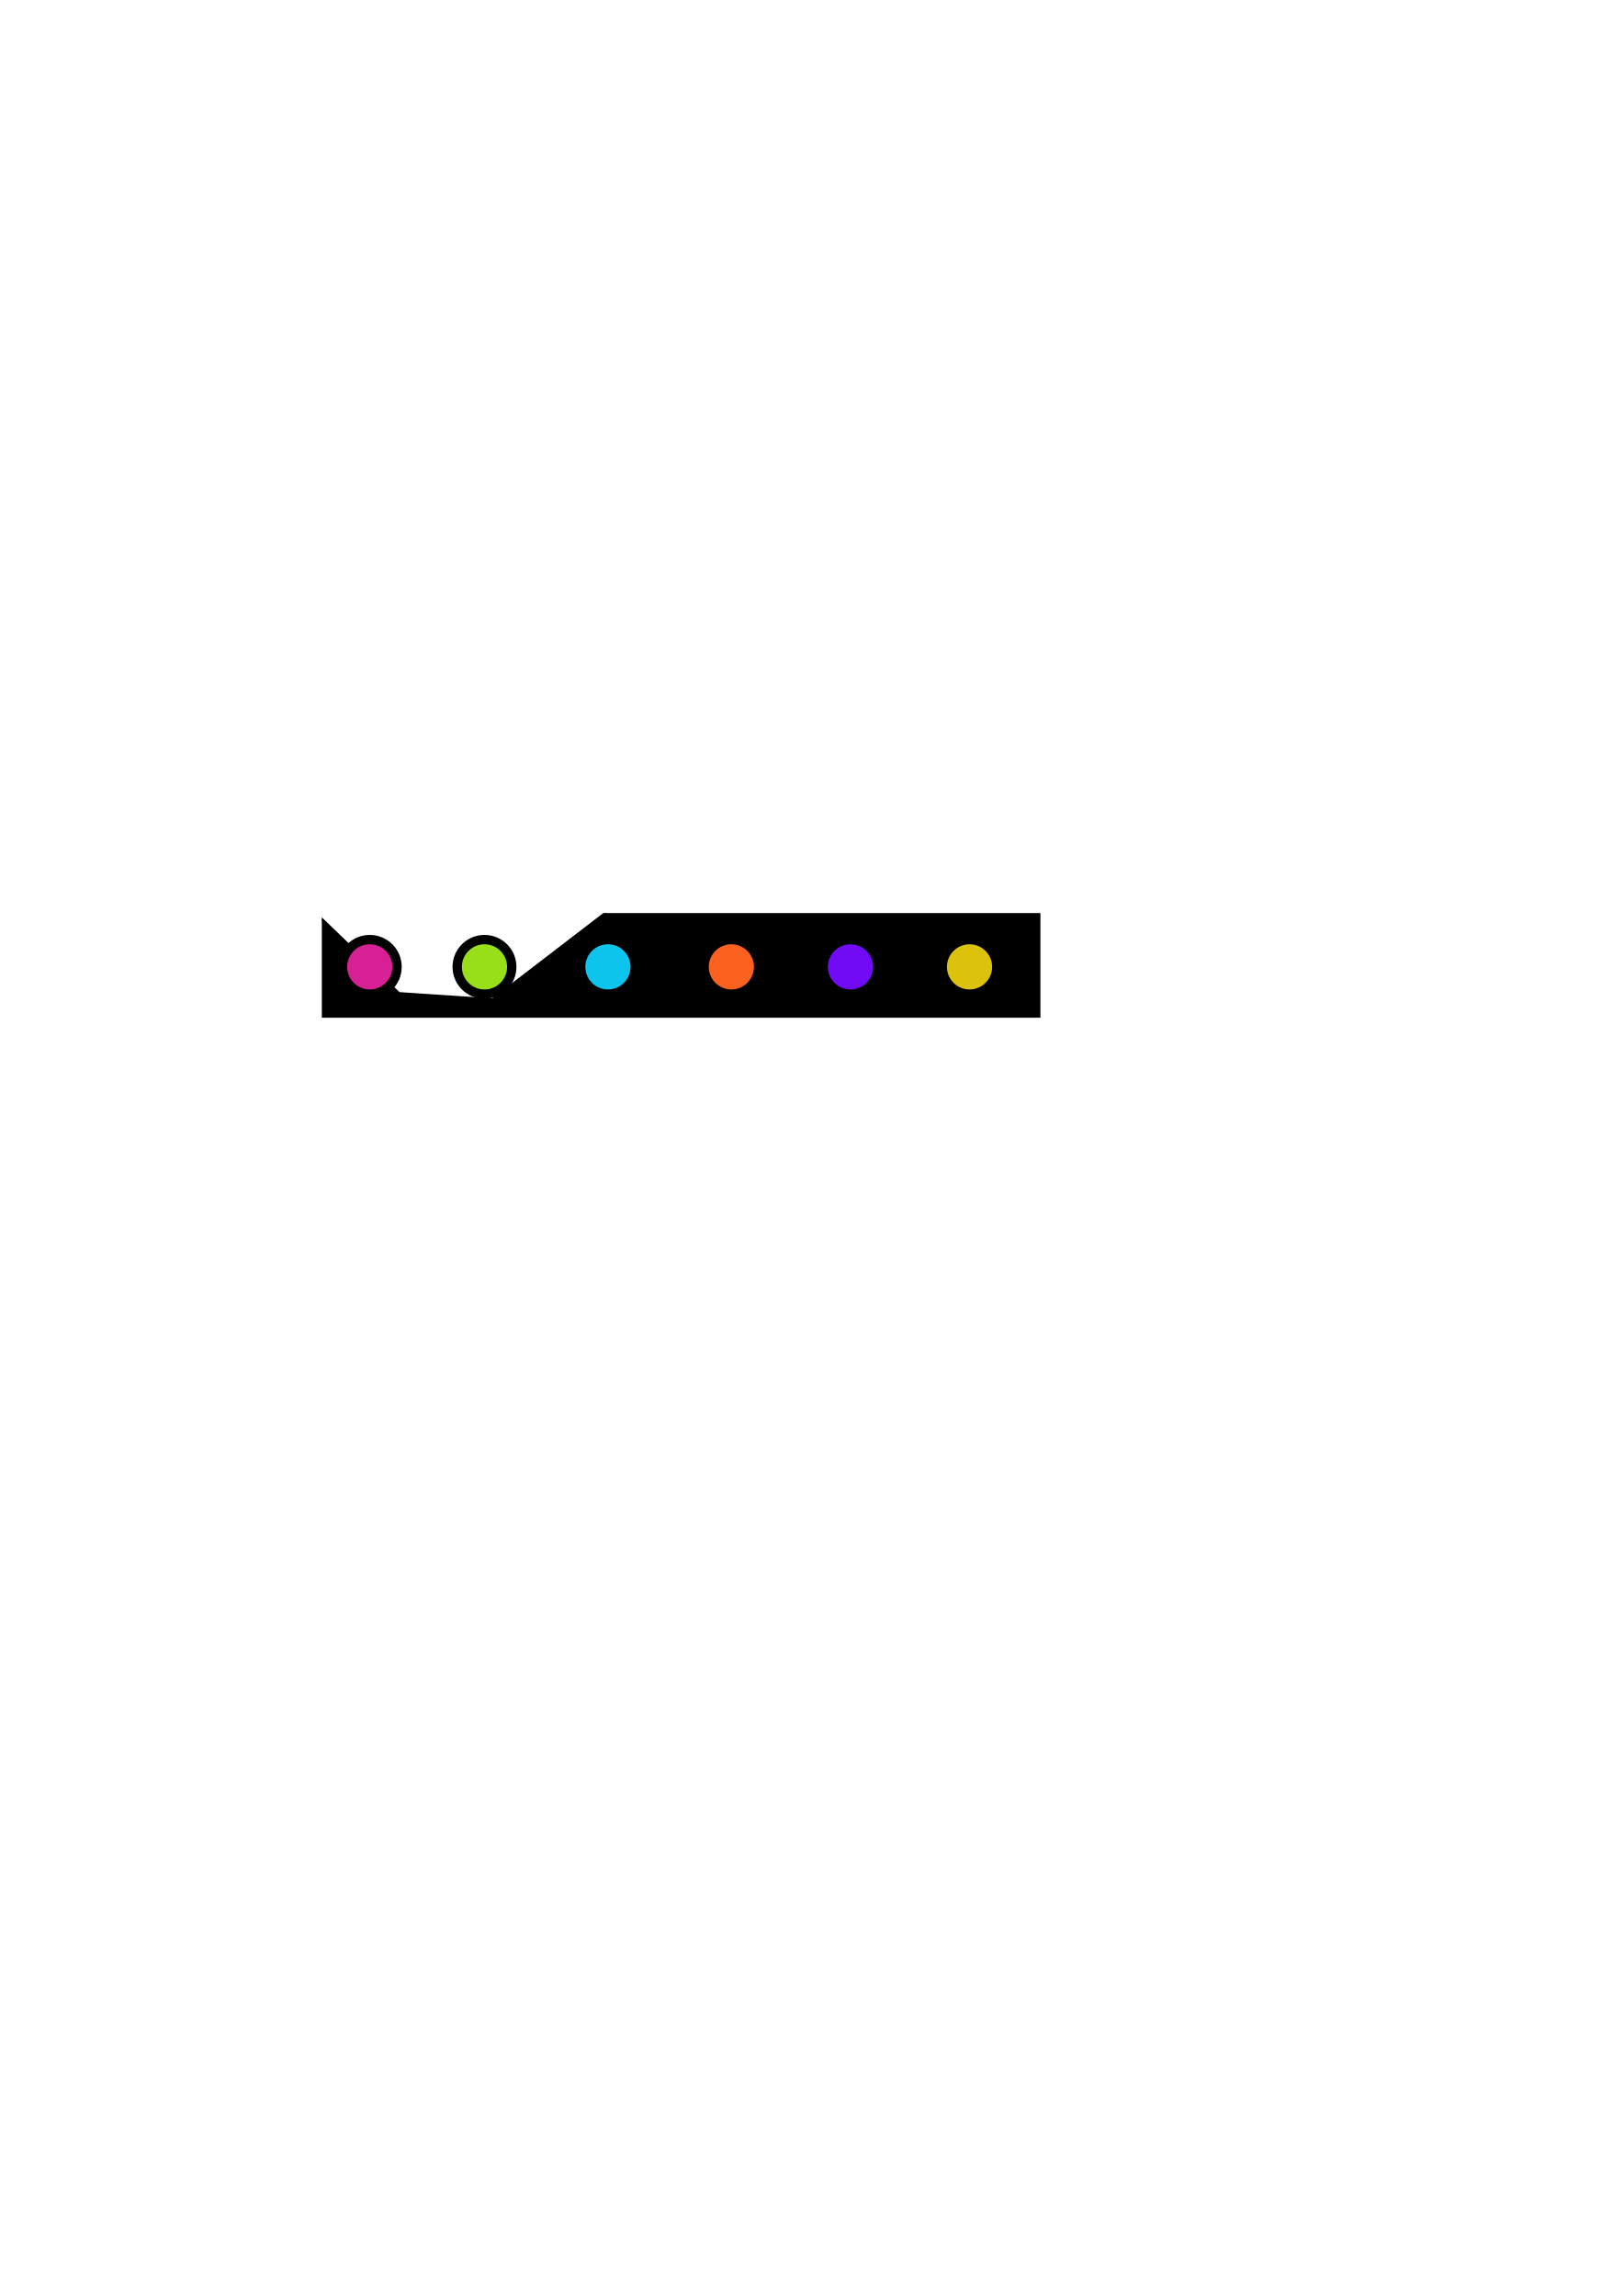
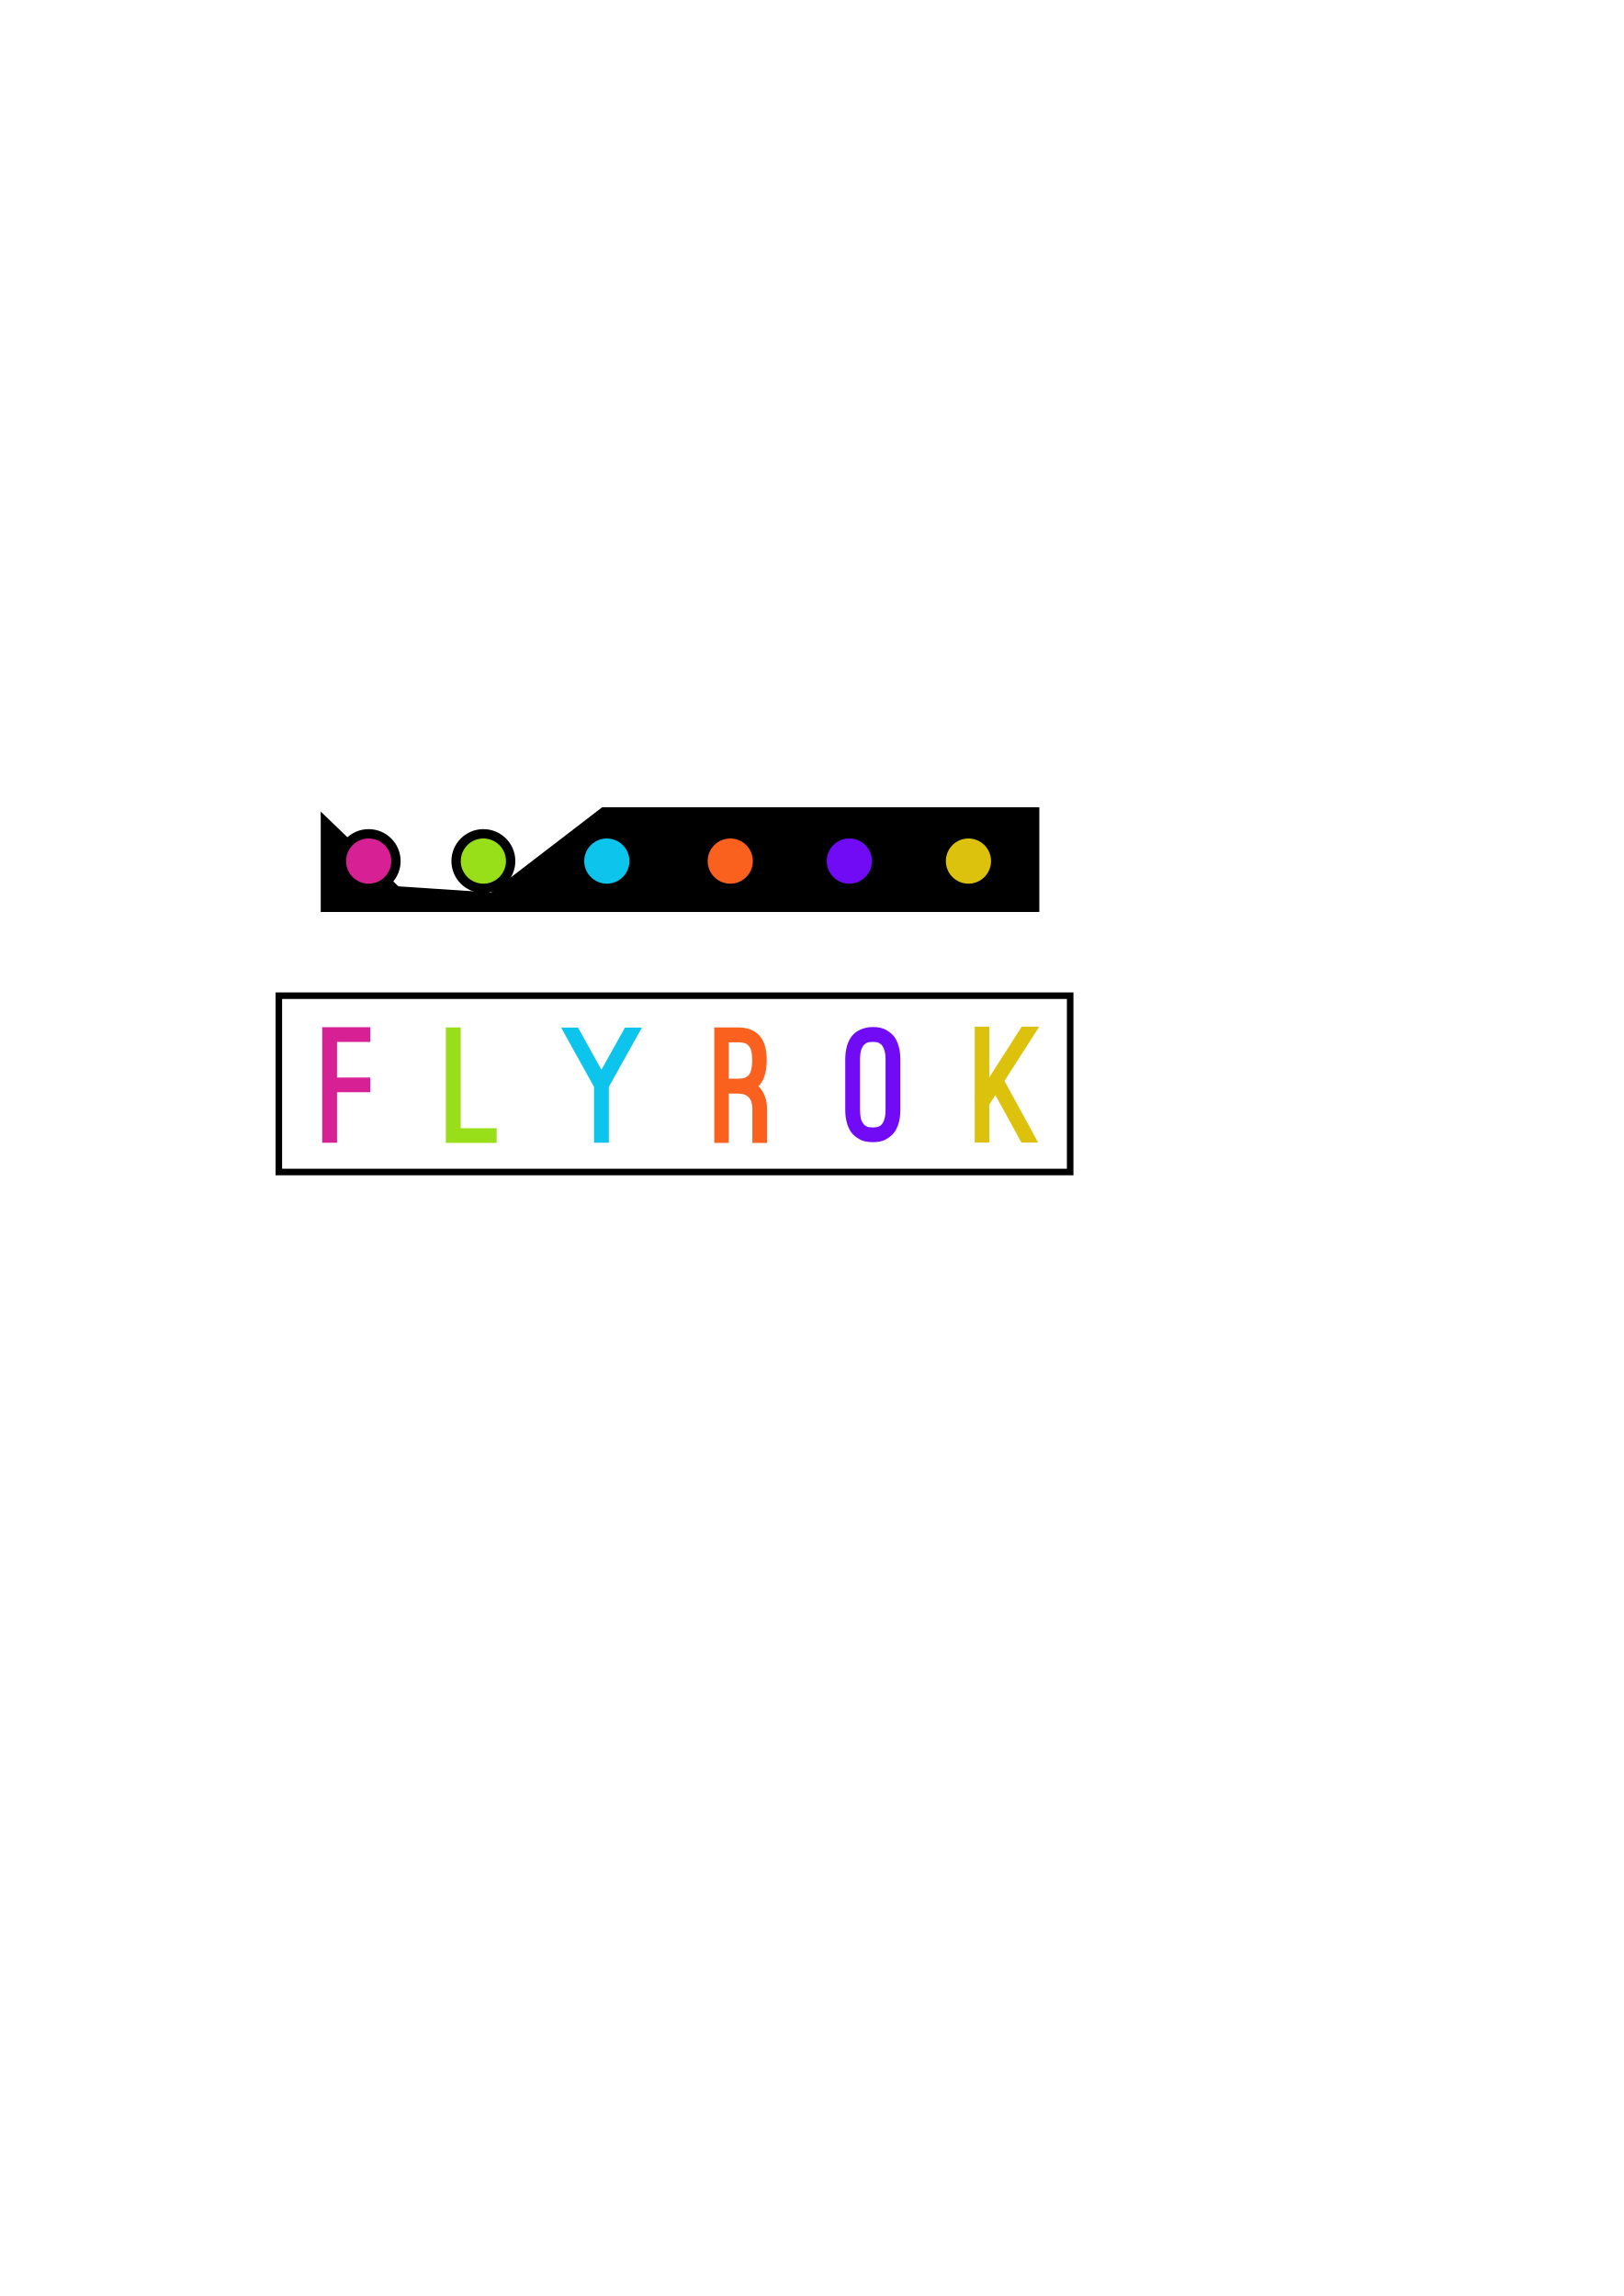
<svg xmlns="http://www.w3.org/2000/svg" width="744.094" height="1052.362" id="svg2" version="1.1">
  <defs id="defs4">
    <clipPath clipPathUnits="userSpaceOnUse" id="clipPath4080">
      <rect style="fill:#4e0bf6;fill-opacity:1;stroke:none" id="rect4082" width="329.31" height="47.982" x="147.482" y="418.491" />
    </clipPath>
+     <clipPath clipPathUnits="userSpaceOnUse" id="clipPath4749">
+       <path d="m 169.676,477.563 -15.232,0 0,16.308 15.232,0 0,6.753 -15.232,0 0,23.133 -6.786,0 0,-52.948 22.018,0 0,6.753 0,0" style="font-size:64px;font-style:normal;font-variant:normal;font-weight:900;font-stretch:normal;text-align:start;line-height:125%;letter-spacing:30px;word-spacing:0px;writing-mode:lr-tb;text-anchor:start;fill:#000000;fill-opacity:1;stroke:none;font-family:Ostrich Sans;-inkscape-font-specification:Ostrich Sans Heavy" id="path4751" />
+     </clipPath>
+     <clipPath clipPathUnits="userSpaceOnUse" id="clipPath4766">
+       <path d="m 227.594,523.862 -23.286,0 0,-52.948 6.819,0 0,46.195 16.467,0 0,6.753 0,0 0,0" style="font-size:64px;font-style:normal;font-variant:normal;font-weight:900;font-stretch:normal;text-align:start;line-height:125%;letter-spacing:30px;word-spacing:0px;writing-mode:lr-tb;text-anchor:start;fill:#000000;fill-opacity:1;stroke:none;font-family:Ostrich Sans;-inkscape-font-specification:Ostrich Sans Heavy" id="path4768" />
+     </clipPath>
+     <clipPath clipPathUnits="userSpaceOnUse" id="clipPath4783">
+       <path d="m 286.581,470.988 7.766,0 -15.172,27.208 0,25.561 -6.759,0 0,-25.561 -15.1,-27.208 7.766,0 10.714,19.332 10.786,-19.332 0,0" style="font-size:64px;font-style:normal;font-variant:normal;font-weight:900;font-stretch:normal;text-align:start;line-height:125%;letter-spacing:30px;word-spacing:0px;writing-mode:lr-tb;text-anchor:start;fill:#000000;fill-opacity:1;stroke:none;font-family:Ostrich Sans;-inkscape-font-specification:Ostrich Sans Heavy" id="path4785" />
+     </clipPath>
+     <clipPath clipPathUnits="userSpaceOnUse" id="clipPath4800">
+       <path d="m 347.548,497.676 c 1.273,1.245 2.239,2.73 2.899,4.454 0.707,1.724 1.06,3.688 1.061,5.891 l 0,15.662 -6.717,0 0,-15.662 c -2e-5,-4.646 -2.215,-6.969 -6.646,-6.969 l -3.323,0 -0.848,0 0,22.63 -6.646,0 0,-52.948 10.817,0 c 4.478,6e-5 7.848,1.341 10.11,4.023 2.074,2.443 3.111,6.131 3.111,11.064 -2e-5,4.885 -1.037,8.597 -3.111,11.136 -0.094,0.096 -0.212,0.216 -0.354,0.359 -0.094,0.144 -0.212,0.263 -0.353,0.359 m -9.403,-3.448 c 1.791,4e-5 3.017,-0.215 3.676,-0.647 0.707,-0.431 1.155,-0.766 1.343,-1.006 1.037,-1.341 1.555,-3.592 1.555,-6.753 -2e-5,-1.772 -0.141,-3.185 -0.424,-4.239 -0.283,-1.102 -0.707,-1.94 -1.273,-2.514 -0.518,-0.623 -1.202,-1.03 -2.05,-1.221 -0.801,-0.192 -1.744,-0.287 -2.828,-0.287 l -4.171,0 0,16.668 0.848,0 3.323,0" style="font-size:64px;font-style:normal;font-variant:normal;font-weight:900;font-stretch:normal;text-align:start;line-height:125%;letter-spacing:30px;word-spacing:0px;writing-mode:lr-tb;text-anchor:start;fill:#000000;fill-opacity:1;stroke:none;font-family:Ostrich Sans;-inkscape-font-specification:Ostrich Sans Heavy" id="path4802" />
+     </clipPath>
+     <clipPath clipPathUnits="userSpaceOnUse" id="clipPath4847">
+       <path d="m 475.761,523.862 -7.678,0 -11.943,-21.77 -2.772,4.397 0,17.373 -6.682,0 0,-19.247 -0.071,0 0.071,-0.144 0,-33.736 6.682,0 0,23.211 14.857,-23.211 8.033,0 -15.924,24.869 15.426,28.257 0,0" style="font-size:64px;font-style:normal;font-variant:normal;font-weight:900;font-stretch:normal;text-align:start;line-height:125%;letter-spacing:30px;word-spacing:0px;writing-mode:lr-tb;text-anchor:start;fill:#000000;fill-opacity:1;stroke:none;font-family:Ostrich Sans;-inkscape-font-specification:Ostrich Sans Heavy" id="path4849" />
+     </clipPath>
+     <clipPath clipPathUnits="userSpaceOnUse" id="clipPath4852">
+       <path id="path4854" style="font-size:64px;font-style:normal;font-variant:normal;font-weight:900;font-stretch:normal;text-align:start;line-height:125%;letter-spacing:30px;word-spacing:0px;writing-mode:lr-tb;text-anchor:start;fill:#000000;fill-opacity:1;stroke:none;font-family:Ostrich Sans;-inkscape-font-specification:Ostrich Sans Heavy" d="m 399.799,523.684 c -2.55,0 -4.595,-0.453 -6.135,-1.36 -1.54,-0.907 -2.694,-1.838 -3.464,-2.792 -2.021,-2.578 -3.031,-6.205 -3.031,-10.883 l 0,-22.697 c 0,-4.678 1.01,-8.306 3.031,-10.883 0.385,-0.477 0.842,-0.955 1.371,-1.432 0.577,-0.477 1.251,-0.907 2.021,-1.289 0.818,-0.43 1.732,-0.764 2.743,-1.002 1.01,-0.286 2.165,-0.43 3.464,-0.43 2.598,5e-5 4.643,0.454 6.135,1.36 1.54,0.907 2.694,1.838 3.464,2.792 2.021,2.578 3.031,6.205 3.031,10.883 l 0,22.697 c -2e-5,4.678 -1.01,8.306 -3.031,10.883 -0.77,0.955 -1.925,1.885 -3.464,2.792 -1.492,0.907 -3.536,1.36 -6.135,1.36 m 0,-45.968 c -0.529,5e-5 -1.131,0.048 -1.804,0.143 -0.625,0.096 -1.251,0.406 -1.876,0.931 -0.625,0.477 -1.155,1.289 -1.588,2.434 -0.385,1.098 -0.577,2.673 -0.577,4.726 l 0,22.697 c -10e-6,2.1 0.192,3.723 0.577,4.869 0.433,1.098 0.962,1.909 1.588,2.434 0.625,0.477 1.251,0.764 1.876,0.859 0.674,0.095 1.275,0.143 1.804,0.143 0.481,10e-6 1.059,-0.048 1.732,-0.143 0.674,-0.095 1.323,-0.382 1.949,-0.859 0.625,-0.525 1.131,-1.337 1.516,-2.434 0.433,-1.146 0.65,-2.769 0.65,-4.869 l 0,-22.697 c -2e-5,-2.053 -0.217,-3.628 -0.65,-4.726 -0.385,-1.146 -0.89,-1.957 -1.516,-2.434 -0.625,-0.525 -1.275,-0.835 -1.949,-0.931 -0.674,-0.095 -1.251,-0.143 -1.732,-0.143" />
+     </clipPath>
  </defs>
  <g id="layer2">
-     <path style="fill:#000000;fill-opacity:1;stroke:#000000;stroke-width:1px;stroke-linecap:butt;stroke-linejoin:miter;stroke-opacity:1" d="m 88.571,333.791 -1.429,212.857 583.664,0.317 0.693,-231.919 -12.929,24.459 -62.857,50 -41.429,14.286 -57.143,-21.429 -48.571,-51.429 -74.286,40 -30,8.571 L 300,372.362 287.143,410.934 225.714,458.076 182.857,455.219 144.286,418.076 130,380.934 z" id="path2985" clip-path="url(#clipPath4080)" />
+     <rect style="fill:none;stroke:#000000;stroke-width:3;stroke-linejoin:miter;stroke-miterlimit:4;stroke-opacity:1;stroke-dasharray:none" id="rect4734" width="362.645" height="80.812" x="127.784" y="456.372" />
+     <path style="fill:#000000;fill-opacity:1;stroke:#000000;stroke-width:1px;stroke-linecap:butt;stroke-linejoin:miter;stroke-opacity:1" d="m 88.571,333.791 -1.429,212.857 583.664,0.317 0.693,-231.919 -12.929,24.459 -62.857,50 -41.429,14.286 -57.143,-21.429 -48.571,-51.429 -74.286,40 -30,8.571 L 300,372.362 287.143,410.934 225.714,458.076 182.857,455.219 144.286,418.076 130,380.934 z" id="path2985" clip-path="url(#clipPath4080)" transform="translate(-0.5050763,-48.48732)" />
+     <path style="fill:#d82095;fill-opacity:1;stroke:none" d="m 143.442,468.999 40.911,0 0,56.569 -40.911,0 z" id="rect3861" clip-path="url(#clipPath4749)" />
+     <path style="fill:#99df19;fill-opacity:1;stroke:none" d="m 202.233,468.999 40.911,0 0,56.569 -40.911,0 z" id="rect4371" clip-path="url(#clipPath4766)" />
+     <path style="fill:#0cc4ec;fill-opacity:1;stroke:none" d="m 257.023,468.999 40.911,0 0,56.569 -40.911,0 z" id="rect4373" clip-path="url(#clipPath4783)" transform="translate(-0.1785714,1.7394996e-8)" />
+     <path style="fill:#fa611e;fill-opacity:1;stroke:none" d="m 319.814,468.999 40.911,0 0,56.569 -40.911,0 z" id="rect4375" clip-path="url(#clipPath4800)" transform="translate(-2.3330932e-8,0.1785714)" />
+     <path style="fill:#710bf6;fill-opacity:1;stroke:none" d="m 378.605,468.999 40.911,0 0,56.569 -40.911,0 z" id="rect4377" clip-path="url(#clipPath4852)" transform="translate(0.1785712,-0.1785714)" />
+     <rect y="468.999" x="437.396" height="56.569" width="40.911" id="rect4379" style="fill:#dcc20d;fill-opacity:1;stroke:none" clip-path="url(#clipPath4847)" transform="translate(4.8114593e-7,-0.1785714)" />
  </g>
-   <g id="layer1">
-     <g id="g4086">
+   <g id="layer1" style="opacity:1;display:inline">
+     <g id="g4086" transform="translate(-0.5050763,-48.48732)">
      <path d="m 233.571,601.291 a 14.643,14.643 0 1 1 -29.286,0 14.643,14.643 0 1 1 29.286,0 z" id="path3779" style="fill:#000000;fill-opacity:1;stroke:none" transform="translate(170.8085,-158.1317)" />
      <path transform="matrix(0.7073171,0,0,0.7073171,234.8852,17.85588)" style="fill:#710bf6;fill-opacity:1;stroke:none" id="path3781" d="m 233.571,601.291 a 14.643,14.643 0 1 1 -29.286,0 14.643,14.643 0 1 1 29.286,0 z" />
    </g>
-     <g id="g3864" transform="translate(-49.47717,-158.1317)">
-       <path d="m 233.571,601.291 c 0,8.087 -6.556,14.643 -14.643,14.643 -8.087,0 -14.643,-6.556 -14.643,-14.643 0,-8.087 6.556,-14.643 14.643,-14.643 8.087,0 14.643,6.556 14.643,14.643 z" id="path3755" style="fill:#000000;fill-opacity:1;stroke:none" />
-       <path transform="matrix(0.7073171,0,0,0.7073171,64.07665,175.9875)" style="fill:#d82095;fill-opacity:1;stroke:none" id="path3765" d="m 233.571,601.291 c 0,8.087 -6.556,14.643 -14.643,14.643 -8.087,0 -14.643,-6.556 -14.643,-14.643 0,-8.087 6.556,-14.643 14.643,-14.643 8.087,0 14.643,6.556 14.643,14.643 z" />
+     <g id="g3864" transform="translate(-49.98225,-206.619)">
+       <path d="m 233.571,601.291 a 14.643,14.643 0 1 1 -29.286,0 14.643,14.643 0 1 1 29.286,0 z" id="path3755" style="fill:#000000;fill-opacity:1;stroke:none" />
+       <path transform="matrix(0.7073171,0,0,0.7073171,64.07665,175.9875)" style="fill:#d82095;fill-opacity:1;stroke:none" id="path3765" d="m 233.571,601.291 a 14.643,14.643 0 1 1 -29.286,0 14.643,14.643 0 1 1 29.286,0 z" />
    </g>
-     <g id="g3875" transform="translate(-59.76288,-156.7031)">
-       <path transform="translate(62.85714,-1.428571)" style="fill:#000000;fill-opacity:1;stroke:none" id="path3767" d="m 233.571,601.291 c 0,8.087 -6.556,14.643 -14.643,14.643 -8.087,0 -14.643,-6.556 -14.643,-14.643 0,-8.087 6.556,-14.643 14.643,-14.643 8.087,0 14.643,6.556 14.643,14.643 z" />
+     <g id="g3875" transform="translate(-60.26795,-205.1904)">
+       <path transform="translate(62.85714,-1.428571)" style="fill:#000000;fill-opacity:1;stroke:none" id="path3767" d="m 233.571,601.291 a 14.643,14.643 0 1 1 -29.286,0 14.643,14.643 0 1 1 29.286,0 z" />
      <g id="g3868">
-         <path transform="matrix(0.7073171,0,0,0.7073171,126.9338,174.559)" style="fill:#99df19;fill-opacity:1;stroke:none" id="path3769" d="m 233.571,601.291 c 0,8.087 -6.556,14.643 -14.643,14.643 -8.087,0 -14.643,-6.556 -14.643,-14.643 0,-8.087 6.556,-14.643 14.643,-14.643 8.087,0 14.643,6.556 14.643,14.643 z" />
+         <path transform="matrix(0.7073171,0,0,0.7073171,126.9338,174.559)" style="fill:#99df19;fill-opacity:1;stroke:none" id="path3769" d="m 233.571,601.291 a 14.643,14.643 0 1 1 -29.286,0 14.643,14.643 0 1 1 29.286,0 z" />
      </g>
    </g>
-     <g id="g3871" transform="translate(-52.47717,-158.846)">
-       <path d="m 233.571,601.291 c 0,8.087 -6.556,14.643 -14.643,14.643 -8.087,0 -14.643,-6.556 -14.643,-14.643 0,-8.087 6.556,-14.643 14.643,-14.643 8.087,0 14.643,6.556 14.643,14.643 z" id="path3771" style="fill:#000000;fill-opacity:1;stroke:none" transform="translate(112.1429,0.7142858)" />
-       <path transform="matrix(0.7073171,0,0,0.7073171,176.2195,176.7018)" style="fill:#0cc4ec;fill-opacity:1;stroke:none" id="path3773" d="m 233.571,601.291 c 0,8.087 -6.556,14.643 -14.643,14.643 -8.087,0 -14.643,-6.556 -14.643,-14.643 0,-8.087 6.556,-14.643 14.643,-14.643 8.087,0 14.643,6.556 14.643,14.643 z" />
+     <g id="g3871" transform="translate(-52.98225,-207.3333)">
+       <path d="m 233.571,601.291 a 14.643,14.643 0 1 1 -29.286,0 14.643,14.643 0 1 1 29.286,0 z" id="path3771" style="fill:#000000;fill-opacity:1;stroke:none" transform="translate(112.1429,0.7142858)" />
+       <path transform="matrix(0.7073171,0,0,0.7073171,176.2195,176.7018)" style="fill:#0cc4ec;fill-opacity:1;stroke:none" id="path3773" d="m 233.571,601.291 a 14.643,14.643 0 1 1 -29.286,0 14.643,14.643 0 1 1 29.286,0 z" />
    </g>
-     <g id="g3880" transform="translate(-56.62002,-159.5602)">
-       <path transform="translate(172.8571,1.428572)" style="fill:#000000;fill-opacity:1;stroke:none" id="path3775" d="m 233.571,601.291 c 0,8.087 -6.556,14.643 -14.643,14.643 -8.087,0 -14.643,-6.556 -14.643,-14.643 0,-8.087 6.556,-14.643 14.643,-14.643 8.087,0 14.643,6.556 14.643,14.643 z" />
-       <path d="m 233.571,601.291 c 0,8.087 -6.556,14.643 -14.643,14.643 -8.087,0 -14.643,-6.556 -14.643,-14.643 0,-8.087 6.556,-14.643 14.643,-14.643 8.087,0 14.643,6.556 14.643,14.643 z" id="path3777" style="fill:#fa611e;fill-opacity:1;stroke:none" transform="matrix(0.7073171,0,0,0.7073171,236.9338,177.4161)" />
+     <g id="g3880" transform="translate(-57.1251,-208.0476)">
+       <path transform="translate(172.8571,1.428572)" style="fill:#000000;fill-opacity:1;stroke:none" id="path3775" d="m 233.571,601.291 a 14.643,14.643 0 1 1 -29.286,0 14.643,14.643 0 1 1 29.286,0 z" />
+       <path d="m 233.571,601.291 a 14.643,14.643 0 1 1 -29.286,0 14.643,14.643 0 1 1 29.286,0 z" id="path3777" style="fill:#fa611e;fill-opacity:1;stroke:none" transform="matrix(0.7073171,0,0,0.7073171,236.9338,177.4161)" />
    </g>
-     <g id="g3888" transform="translate(-47.47714,-161.7031)">
-       <path transform="translate(272.8571,3.571429)" style="fill:#000000;fill-opacity:1;stroke:none" id="path3783" d="m 233.571,601.291 c 0,8.087 -6.556,14.643 -14.643,14.643 -8.087,0 -14.643,-6.556 -14.643,-14.643 0,-8.087 6.556,-14.643 14.643,-14.643 8.087,0 14.643,6.556 14.643,14.643 z" />
-       <path d="m 233.571,601.291 c 0,8.087 -6.556,14.643 -14.643,14.643 -8.087,0 -14.643,-6.556 -14.643,-14.643 0,-8.087 6.556,-14.643 14.643,-14.643 8.087,0 14.643,6.556 14.643,14.643 z" id="path3785" style="fill:#dcc20d;fill-opacity:1;stroke:none" transform="matrix(0.7073171,0,0,0.7073171,336.9338,179.559)" />
+     <g id="g3888" transform="translate(-47.98221,-210.1904)">
+       <path transform="translate(272.8571,3.571429)" style="fill:#000000;fill-opacity:1;stroke:none" id="path3783" d="m 233.571,601.291 a 14.643,14.643 0 1 1 -29.286,0 14.643,14.643 0 1 1 29.286,0 z" />
+       <path d="m 233.571,601.291 a 14.643,14.643 0 1 1 -29.286,0 14.643,14.643 0 1 1 29.286,0 z" id="path3785" style="fill:#dcc20d;fill-opacity:1;stroke:none" transform="matrix(0.7073171,0,0,0.7073171,336.9338,179.559)" />
    </g>
-     <flowRoot transform="translate(35.50479,226.9043)" xml:space="preserve" id="flowRoot4044" style="font-size:64px;font-style:normal;font-variant:normal;font-weight:500;font-stretch:normal;text-align:start;line-height:125%;letter-spacing:10px;word-spacing:0px;writing-mode:lr-tb;text-anchor:start;fill:#000000;fill-opacity:1;stroke:none;font-family:Ostrich Sans Rounded;-inkscape-font-specification:Ostrich Sans Rounded Medium">
+     <flowRoot transform="translate(22.64873,238.9955)" xml:space="preserve" id="flowRoot4044" style="font-size:64px;font-style:normal;font-variant:normal;font-weight:500;font-stretch:normal;text-align:start;line-height:125%;letter-spacing:10px;word-spacing:0px;writing-mode:lr-tb;text-anchor:start;fill:#000000;fill-opacity:1;stroke:none;font-family:Ostrich Sans Rounded;-inkscape-font-specification:Ostrich Sans Rounded Medium">
      <flowRegion id="flowRegion4046">
        <rect style="font-size:64px;font-style:normal;font-variant:normal;font-weight:500;font-stretch:normal;text-align:start;line-height:125%;letter-spacing:10px;writing-mode:lr-tb;text-anchor:start;font-family:Ostrich Sans Rounded;-inkscape-font-specification:Ostrich Sans Rounded Medium" id="rect4048" width="377.603" height="244.228" x="125" y="217.362" />
      </flowRegion>
-       <flowPara style="font-size:72px;font-style:normal;font-variant:normal;font-weight:500;font-stretch:normal;text-align:start;line-height:125%;letter-spacing:30px;writing-mode:lr-tb;text-anchor:start;font-family:Ostrich Sans Rounded;-inkscape-font-specification:Ostrich Sans Rounded Medium" id="flowPara4050">FLYROK</flowPara>
+       <flowPara style="font-size:72px;font-style:normal;font-variant:normal;font-weight:bold;font-stretch:normal;text-align:start;line-height:125%;letter-spacing:30px;writing-mode:lr-tb;text-anchor:start;font-family:Ostrich Sans;-inkscape-font-specification:Ostrich Sans Bold" id="flowPara4050">FLYROK</flowPara>
      <flowPara id="flowPara4052" style="font-size:64px;font-style:normal;font-variant:normal;font-weight:500;font-stretch:normal;text-align:start;line-height:125%;letter-spacing:10px;writing-mode:lr-tb;text-anchor:start;font-family:Ostrich Sans Rounded;-inkscape-font-specification:Ostrich Sans Rounded Medium" />
    </flowRoot>
-     <flowRoot style="font-size:64px;font-style:normal;font-variant:normal;font-weight:500;font-stretch:normal;text-align:start;line-height:125%;letter-spacing:10px;word-spacing:0px;writing-mode:lr-tb;text-anchor:start;fill:#000000;fill-opacity:1;stroke:none;font-family:Ostrich Sans Rounded;-inkscape-font-specification:Ostrich Sans Rounded Medium" id="flowRoot4090" xml:space="preserve" transform="translate(36.21436,388.2386)">
+     <flowRoot style="font-size:64px;font-style:normal;font-variant:normal;font-weight:500;font-stretch:normal;text-align:start;line-height:125%;letter-spacing:10px;word-spacing:0px;writing-mode:lr-tb;text-anchor:start;fill:#000000;fill-opacity:1;stroke:none;font-family:Ostrich Sans Rounded;-inkscape-font-specification:Ostrich Sans Rounded Medium" id="flowRoot4090" xml:space="preserve" transform="translate(32.67883,385.2081)">
      <flowRegion id="flowRegion4092">
        <rect y="217.362" x="125" height="244.228" width="377.603" id="rect4094" style="font-size:64px;font-style:normal;font-variant:normal;font-weight:500;font-stretch:normal;text-align:start;line-height:125%;letter-spacing:10px;writing-mode:lr-tb;text-anchor:start;font-family:Ostrich Sans Rounded;-inkscape-font-specification:Ostrich Sans Rounded Medium" />
      </flowRegion>
      <flowPara id="flowPara4096" style="font-size:72px;font-style:normal;font-variant:normal;font-weight:500;font-stretch:normal;text-align:start;line-height:125%;letter-spacing:30px;writing-mode:lr-tb;text-anchor:start;font-family:Ostrich Sans Rounded;-inkscape-font-specification:Ostrich Sans Rounded Medium">biscit</flowPara>
      <flowPara style="font-size:64px;font-style:normal;font-variant:normal;font-weight:500;font-stretch:normal;text-align:start;line-height:125%;letter-spacing:10px;writing-mode:lr-tb;text-anchor:start;font-family:Ostrich Sans Rounded;-inkscape-font-specification:Ostrich Sans Rounded Medium" id="flowPara4098" />
    </flowRoot>
    <text xml:space="preserve" style="font-size:40px;font-style:normal;font-weight:normal;line-height:125%;letter-spacing:0px;word-spacing:0px;fill:#000000;fill-opacity:1;stroke:none;font-family:Sans" x="153.038" y="572.035" id="text4100">
      <tspan id="tspan4102" x="153.038" y="572.035" />
    </text>
    <flowRoot transform="translate(30.45403,313.2724)" xml:space="preserve" id="flowRoot4104" style="font-size:64px;font-style:normal;font-variant:normal;font-weight:500;font-stretch:normal;text-align:start;line-height:125%;letter-spacing:10px;word-spacing:0px;writing-mode:lr-tb;text-anchor:start;fill:#000000;fill-opacity:1;stroke:none;font-family:Ostrich Sans Rounded;-inkscape-font-specification:Ostrich Sans Rounded Medium">
      <flowRegion id="flowRegion4106">
        <rect style="font-size:64px;font-style:normal;font-variant:normal;font-weight:500;font-stretch:normal;text-align:start;line-height:125%;letter-spacing:10px;writing-mode:lr-tb;text-anchor:start;font-family:Ostrich Sans Rounded;-inkscape-font-specification:Ostrich Sans Rounded Medium" id="rect4108" width="377.603" height="244.228" x="125" y="217.362" />
      </flowRegion>
      <flowPara style="font-size:72px;font-style:normal;font-variant:normal;font-weight:500;font-stretch:normal;text-align:start;line-height:125%;letter-spacing:30px;writing-mode:lr-tb;text-anchor:start;font-family:Ostrich Sans Rounded;-inkscape-font-specification:Ostrich Sans Rounded Medium" id="flowPara4110" />
      <flowPara id="flowPara4112" style="font-size:64px;font-style:normal;font-variant:normal;font-weight:500;font-stretch:normal;text-align:start;line-height:125%;letter-spacing:10px;writing-mode:lr-tb;text-anchor:start;font-family:Ostrich Sans Rounded;-inkscape-font-specification:Ostrich Sans Rounded Medium" />
    </flowRoot>
-     <flowRoot xml:space="preserve" id="flowRoot4114" style="fill:black;stroke:none;stroke-opacity:1;stroke-width:1px;stroke-linejoin:miter;stroke-linecap:butt;fill-opacity:1;font-family:Sans;font-style:normal;font-weight:normal;font-size:40px;line-height:125%;letter-spacing:0px;word-spacing:0px">
+     <flowRoot xml:space="preserve" id="flowRoot4114" style="font-size:40px;font-style:normal;font-weight:normal;line-height:125%;letter-spacing:0px;word-spacing:0px;fill:#000000;fill-opacity:1;stroke:none;font-family:Sans">
      <flowRegion id="flowRegion4116">
        <rect id="rect4118" width="321.734" height="98.995" x="168.19" y="548.801" />
      </flowRegion>
      <flowPara id="flowPara4120" />
    </flowRoot>
-     <flowRoot style="font-size:64px;font-style:normal;font-variant:normal;font-weight:500;font-stretch:normal;text-align:start;line-height:125%;letter-spacing:10px;word-spacing:0px;writing-mode:lr-tb;text-anchor:start;fill:#000000;fill-opacity:1;stroke:none;font-family:Ostrich Sans Rounded;-inkscape-font-specification:Ostrich Sans Rounded Medium" id="flowRoot4122" xml:space="preserve" transform="translate(30.9185,306.2013)">
+     <flowRoot style="font-size:64px;font-style:normal;font-variant:normal;font-weight:500;font-stretch:normal;text-align:start;line-height:125%;letter-spacing:10px;word-spacing:0px;writing-mode:lr-tb;text-anchor:start;fill:#000000;fill-opacity:1;stroke:none;font-family:Ostrich Sans Rounded;-inkscape-font-specification:Ostrich Sans Rounded Medium" id="flowRoot4122" xml:space="preserve" transform="translate(20.81697,323.879)">
      <flowRegion id="flowRegion4124">
        <rect y="217.362" x="125" height="244.228" width="377.603" id="rect4126" style="font-size:64px;font-style:normal;font-variant:normal;font-weight:500;font-stretch:normal;text-align:start;line-height:125%;letter-spacing:10px;writing-mode:lr-tb;text-anchor:start;font-family:Ostrich Sans Rounded;-inkscape-font-specification:Ostrich Sans Rounded Medium" />
      </flowRegion>
-       <flowPara id="flowPara4128" style="font-size:72px;font-style:normal;font-variant:normal;font-weight:500;font-stretch:normal;text-align:start;line-height:125%;letter-spacing:30px;writing-mode:lr-tb;text-anchor:start;font-family:Ostrich Sans Rounded;-inkscape-font-specification:Ostrich Sans Rounded Medium">tunnll</flowPara>
+       <flowPara id="flowPara4128" style="font-size:72px;font-style:normal;font-variant:normal;font-weight:500;font-stretch:normal;text-align:start;line-height:125%;letter-spacing:30px;writing-mode:lr-tb;text-anchor:start;font-family:Ostrich Sans;-inkscape-font-specification:Ostrich Sans Medium">tunnll</flowPara>
      <flowPara style="font-size:64px;font-style:normal;font-variant:normal;font-weight:500;font-stretch:normal;text-align:start;line-height:125%;letter-spacing:10px;writing-mode:lr-tb;text-anchor:start;font-family:Ostrich Sans Rounded;-inkscape-font-specification:Ostrich Sans Rounded Medium" id="flowPara4130" />
    </flowRoot>
+     <text xml:space="preserve" style="font-size:40px;font-style:normal;font-weight:normal;line-height:125%;letter-spacing:0px;word-spacing:0px;fill:#000000;fill-opacity:1;stroke:none;font-family:Sans" x="-172.857" y="222.362" id="text3857">
+       <tspan id="tspan3859" x="-172.857" y="222.362" />
+     </text>
  </g>
</svg>
